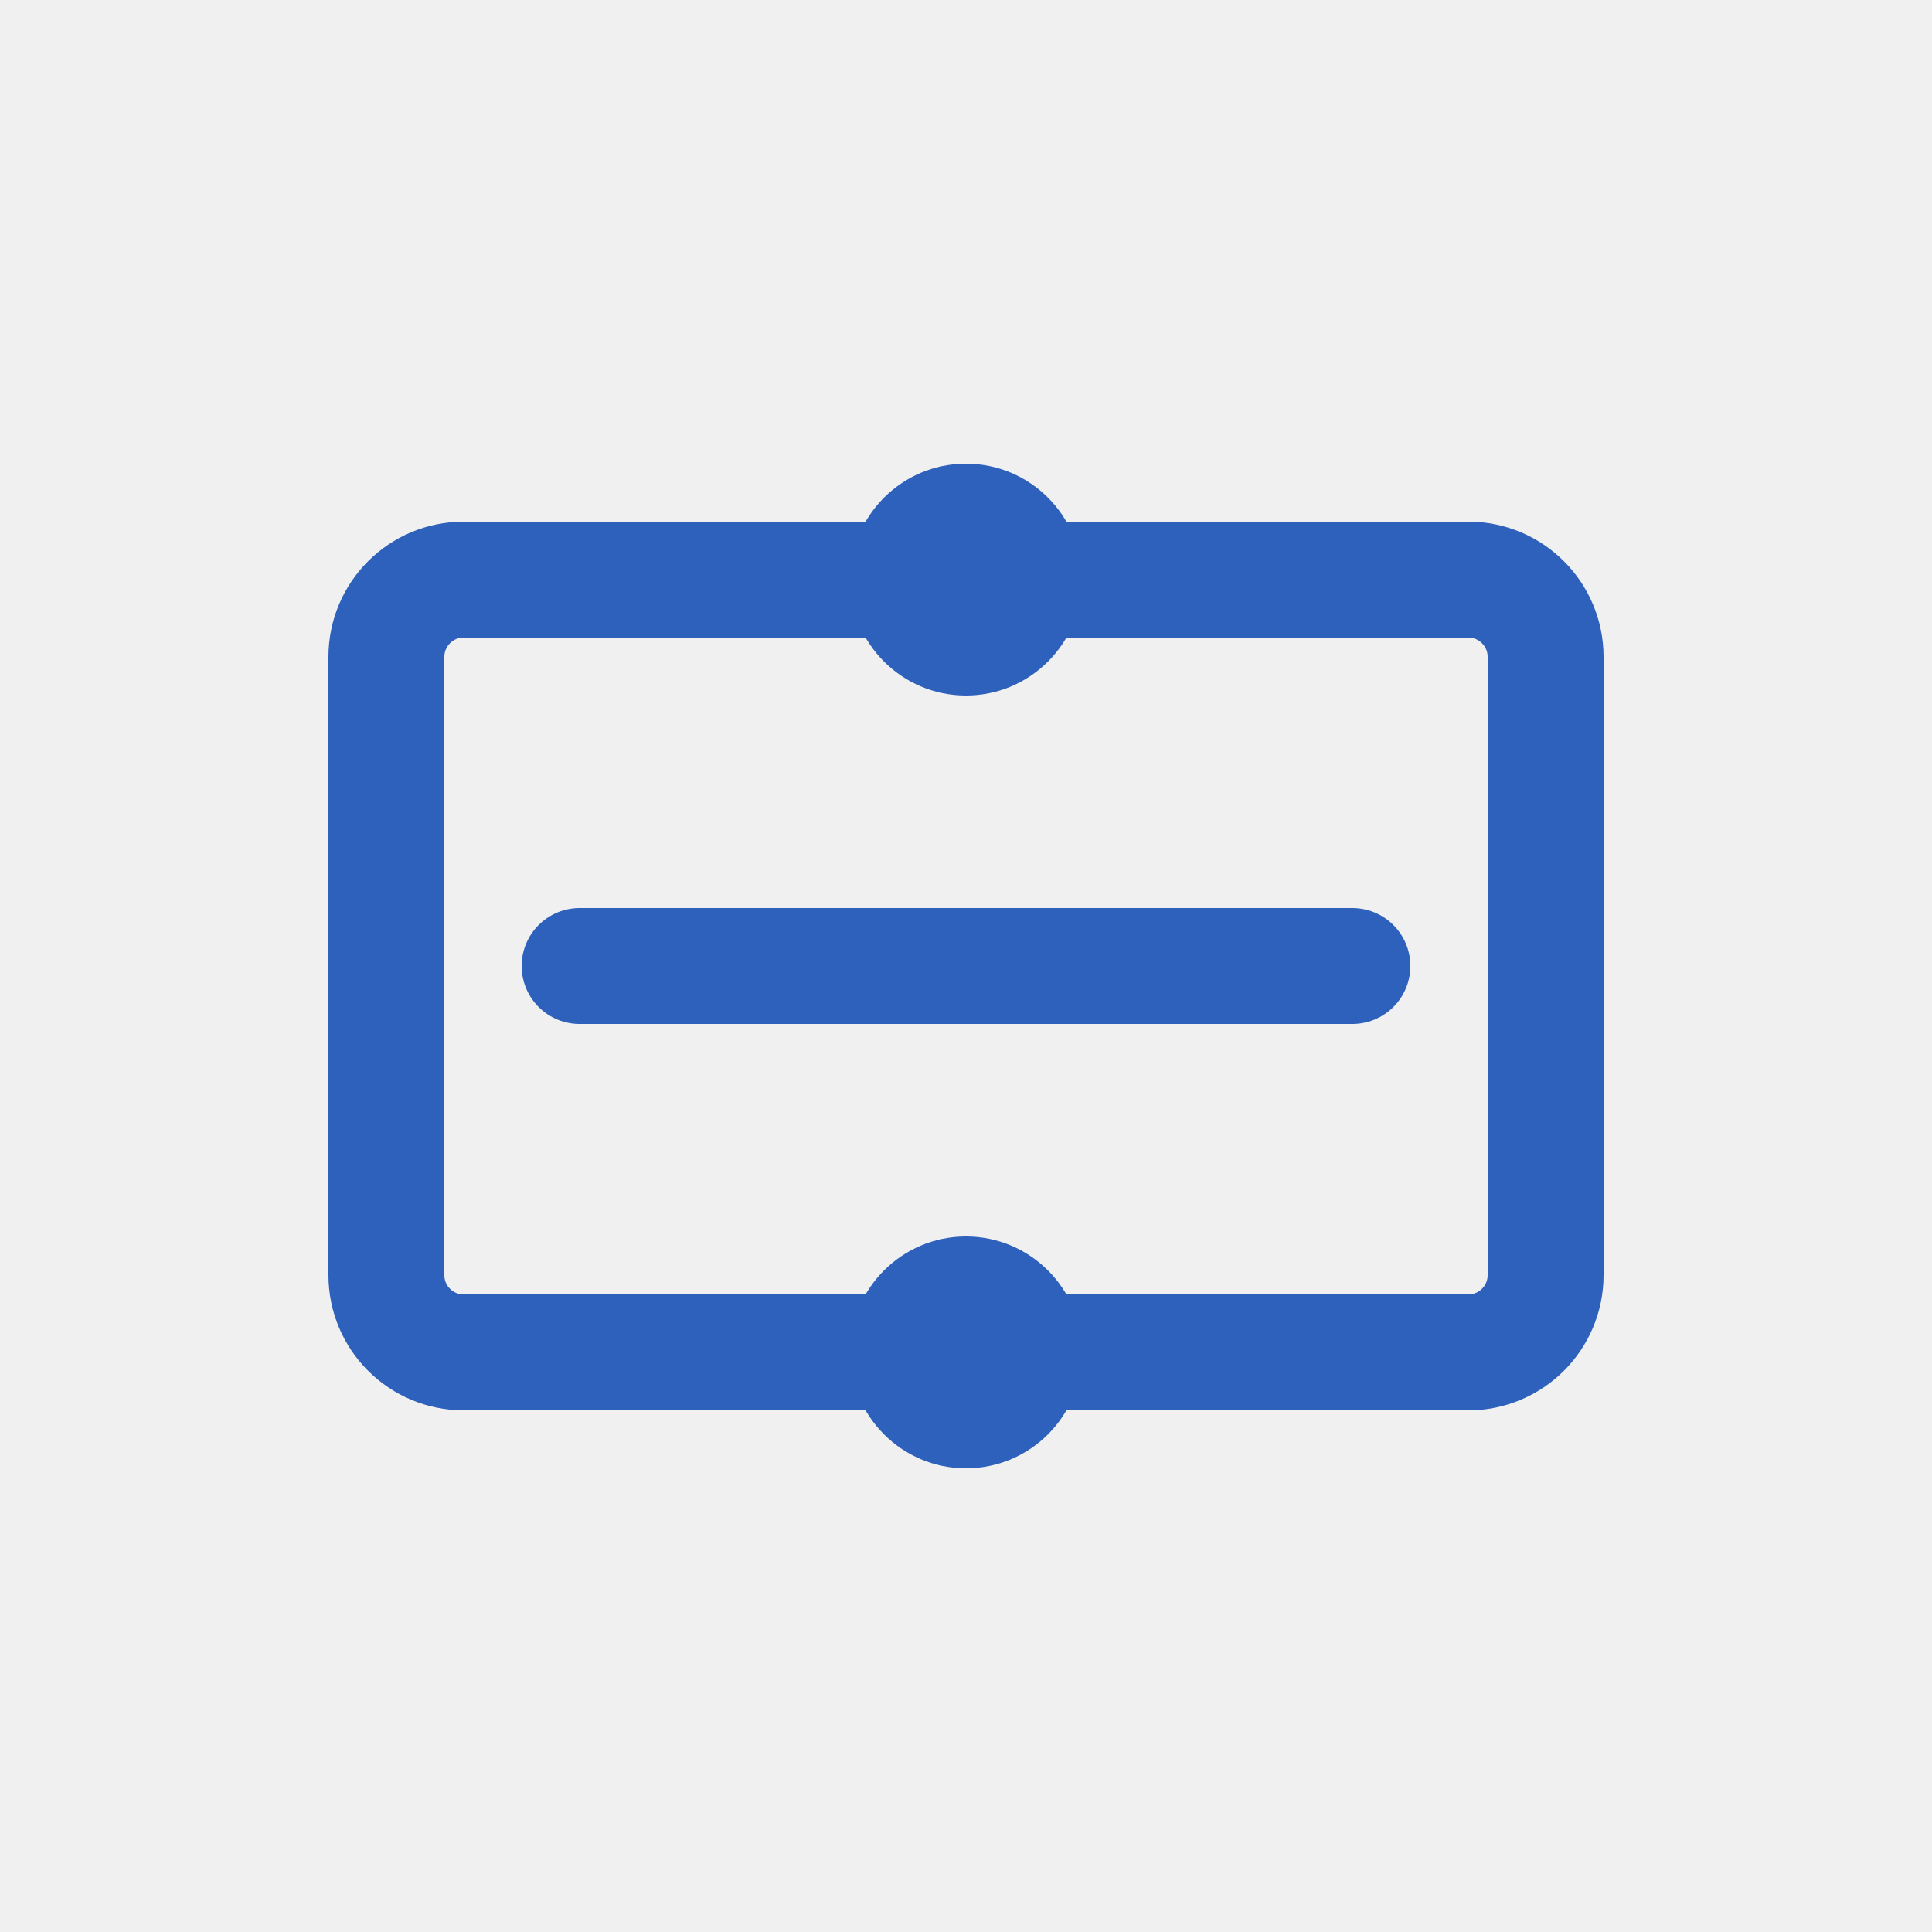
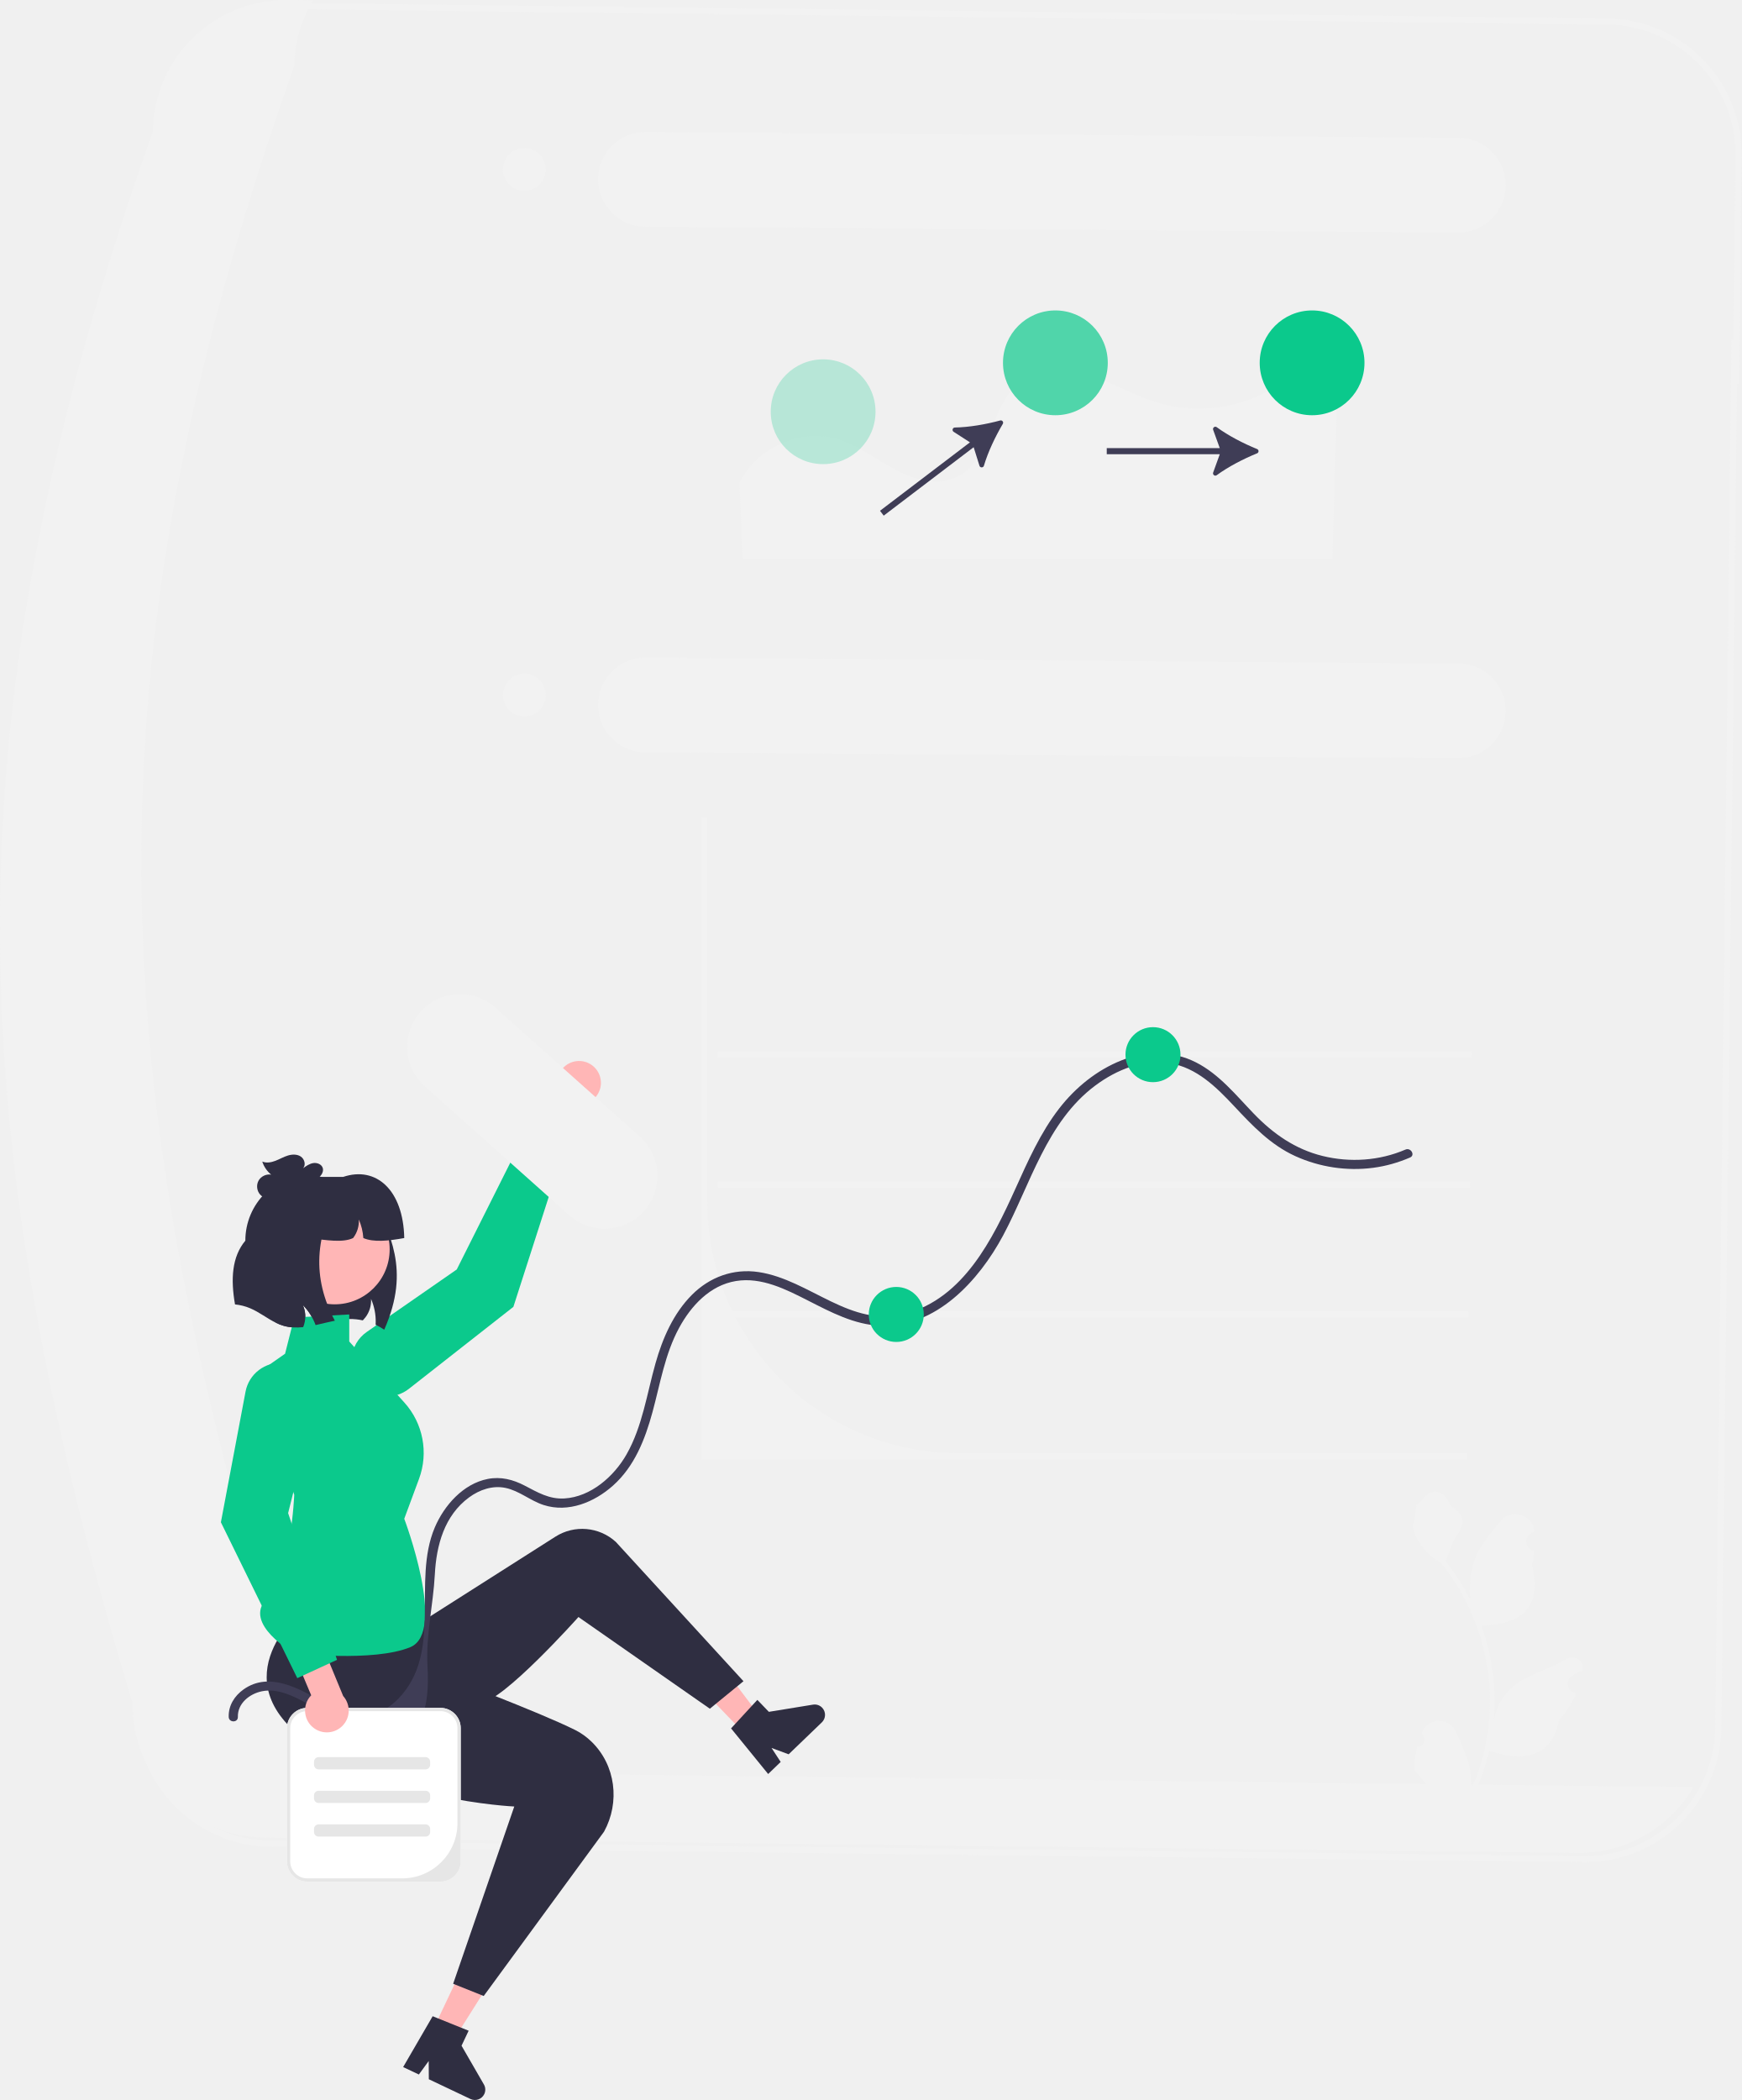
- <svg xmlns="http://www.w3.org/2000/svg" viewBox="0 0 100 100">
-   <rect x="20" y="30" width="60" height="40" rx="4" fill="none" stroke="#2e61bc" stroke-width="6" />
-   <line x1="30" y1="50" x2="70" y2="50" stroke="#2e61bc" stroke-width="6" stroke-linecap="round" />
-   <circle cx="50" cy="30" r="6" fill="#2e61bc" />
-   <circle cx="50" cy="70" r="6" fill="#2e61bc" />
+ <svg xmlns="http://www.w3.org/2000/svg" width="569.914" height="687.104" viewBox="0 0 569.914 687.104">
+   <path fill="#f2f2f2" d="M518.768,609.272c-.162,0-.325-.001-.488-.003l-429.961-5.021c-24.438-.315-44.122-20.409-43.95-44.826C14.015,458.729,.641,379.437,1.006,302.346,1.388,221.883,17.286,140.034,51.034,44.779,51.426,20.525,71.313,.996,95.541,.996c.157,0,.313,.001,.47,.002l429.962,5.03c24.494,.316,44.204,20.494,43.938,44.98v.001l-.87,74.579-.646,.007-5.133,439.734c-.314,24.33-20.228,43.941-44.493,43.941ZM95.54,2.996c-23.193,0-42.219,18.736-42.509,41.975l-.002,.166-.056,.156C-11.474,227.12-13.213,361.545,46.329,558.99l.044,.146-.001,.153c-.244,23.386,18.585,42.657,41.973,42.959l429.959,5.021c.155,.002,.311,.003,.466,.003,23.174,0,42.192-18.729,42.492-41.966l4.74-405.839,.021-1.999,.55-46.405,.638-.005,.702-60.071c.254-23.385-18.571-42.656-41.962-42.958L95.989,2.998c-.148-.001-.301-.002-.449-.002Z" />
+   <polygon fill="#f2f2f2" points="480.571 429.078 480.541 431.078 234.941 431.078 234.941 429.078 480.571 429.078" />
+   <polygon fill="#f2f2f2" points="481.061 386.578 481.041 388.578 234.941 388.578 234.941 386.578 481.061 386.578" />
+   <polygon fill="#f2f2f2" points="481.561 344.078 481.541 346.078 234.941 346.078 234.941 344.078 481.561 344.078" />
+   <path fill="#f2f2f2" d="M480.021,475.478l-.02,2H229.461v-209.9l2,.02v125.61c0,12.86,2.95,25.03,8.21,35.87,.33,.67,.66,1.34,1.01,2,13.7,26.38,41.28,44.4,73.06,44.4h166.28Z" />
+   <path fill="#f2f2f2" d="M132.582,579.828c-23.992-.308-43.207-19.977-42.954-43.97C32.488,346.381,28.909,211.637,96.282,21.539c.135-7.565,2.265-14.96,6.176-21.437L93.998,.002c-23.992-.253-43.663,18.962-43.971,42.954C-17.346,233.055-13.768,367.798,43.373,557.275c-.254,23.993,18.962,43.663,42.954,43.97l429.961,5.026c15.547,.129,29.97-8.082,37.795-21.517l-421.5-4.927Z" isolation="isolate" />
+   <path fill="#ffb6b6" d="M196.557,353.239c.686,4.305-2.824,8.318-7.181,8.194l-14.461,32.593-9.999-1.783,17.459-38.586c.285-3.213,2.727-5.936,6.058-6.432,3.904-.582,7.541,2.11,8.124,6.015Z" />
+   <path fill="#0bc98c" d="M118.289,453.374l0,0c4.127,4.269,10.813,4.728,15.484,1.063l34.215-26.84,16.952-52.716-12.325-5.701-23.156,46.182-29.447,20.436c-5.87,4.074-6.691,12.438-1.724,17.576Z" />
+   <path fill="#2f2e41" d="M125.731,435.068c-.89-.61-1.84-1.15-2.82-1.61,.02-.26,.03-.53,.03-.79,.05-2.63-.47-5.26-1.53-7.67,.14,2.12-.51,4.28-1.79,5.97-.22,.3-.46,.58-.72,.85-.07,.07-.14,.14-.21,.2-1.41-.32-2.87-.47-4.32-.45-1.61,.03-3.21,.25-4.8,.56-1.99,.38-3.97,.91-5.95,1.35-.12,.03-.23,.05-.35,.08-.91-2.47-2.34-4.73-4.2-6.59,.89,1.92,1.07,4.17,.49,6.21-.1,.36-.22,.71-.37,1.05-2.16,.22-4.32,.16-6.39-.44-.88-.25-1.71-.59-2.52-.99-2.86-1.4-5.44-3.48-8.39-4.73-1.59-.68-3.27-1.1-4.99-1.27-1.44-8.25-1.04-15.57,3.38-20.86,0-12.07,9.79-21.86,21.86-21.86l10.02,3.48,10.12,3.52c4.76,12.7,12.33,23.88,3.45,43.99Z" />
+   <g>
+     <polygon fill="#ffb6b6" points="141.863 663.714 148.717 666.964 164.796 641.485 154.68 636.688 141.863 663.714" />
+     <path fill="#2f2e41" d="M158.342,682.018l-7.319-12.678,2.326-4.905-2.421-.979-7.51-3.021-1.839-.745-9.66,16.638,5.144,2.435,3.218-4.418,.042,5.968,13.627,6.464c1.694,.802,3.718,.075,4.518-1.612,.477-1.006,.43-2.181-.126-3.147Z" />
+   </g>
+   <g>
+     <polygon fill="#ffb6b6" points="243.084 566.672 248.551 561.414 230.417 537.353 222.348 545.115 243.084 566.672" />
+     <path fill="#2f2e41" d="M266.037,557.744l-14.449,2.355-3.763-3.912-1.773,1.917-5.485,5.954-1.348,1.456,12.139,14.926,4.099-3.948-2.992-4.574,5.596,2.074,10.871-10.455c1.35-1.3,1.387-3.451,.092-4.796-.772-.803-1.888-1.175-2.988-.996Z" />
+   </g>
+   <path fill="#2f2e41" d="M127.281,523.078l-27-6,.181,8.215s-28.181,21.785-2.181,42.785,70,23,70,23l-20,58,10,4,39.373-53.768c5.302-9.64,3.803-21.786-4.095-29.445-1.528-1.481-3.278-2.787-5.278-3.787-12-6-44-18-44-18l-16-16-1-9Z" />
+   <path fill="#2f2e41" d="M126.281,538.078l55.456-35.29c6.223-3.96,14.327-3.258,19.776,1.714l41.768,45.577-11,9-43-30s-25,28-32,28-31-19-31-19Z" />
+   <path fill="#0bc98c" d="M96.281,540.929s-17.032-9.654-9.016-17.827c8.016-8.173,9.016-34.016,9.016-34.016l-13-39.157,10-7,3-11.85,18-1v8.85l18.031,19.963c6.128,6.784,7.978,16.411,4.803,24.983l-4.835,13.053s14,37,2,42-38,2-38,2Z" />
+   <path fill="#f2f2f2" d="M186.358,397.701l-47.297-42.208c-7.144-6.335-7.8-17.262-1.465-24.406,6.335-7.144,17.262-7.8,24.406-1.465l.081,.073,47.297,42.208c7.104,6.38,7.691,17.311,1.311,24.415-6.351,7.072-17.221,7.69-24.333,1.384Z" isolation="isolate" />
+   <circle cx="109.525" cy="408.787" r="17.979" fill="#ffb6b6" />
+   <path fill="#2f2e41" d="M118.891,405.078c-.13-2.09-.64-4.16-1.48-6.08,.14,2.12-.51,4.28-1.79,5.97-.03,.04-.06,.07-.08,.11-3.305,1.605-8.877,.697-14.26,0v-20h11c10.8-3.64,19.69,4.28,20,20-5.181,.938-10.038,1.452-13.39,0Z" />
+   <path fill="#2f2e41" d="M109.571,432.128c-1.99,.38-3.97,.91-5.95,1.35-.12,.03-.23,.05-.35,.08-.91-2.47-2.34-4.73-4.2-6.59,.89,1.92,1.07,4.17,.49,6.21-.1,.36-.22,.71-.37,1.05-2.16,.22-4.32,.16-6.39-.44-.88-.25-1.71-.59-2.52-.99v-42.72h21c-8.15,13.88-9.31,27.88-1.71,42.05Z" />
+   <path fill="#2f2e41" d="M105.603,382.131c-.384-1.202-1.847-1.774-3.093-1.581s-2.32,.954-3.342,1.693c.996-1.084,.489-2.995-.73-3.821-1.219-.825-2.848-.768-4.254-.336s-2.688,1.196-4.062,1.723-2.94,.807-4.301,.247c.53,1.666,1.554,3.172,2.909,4.277-1.603-.28-3.341,.551-4.128,1.975-.788,1.424-.568,3.338,.521,4.547,1.251,1.388,3.366,1.713,5.183,1.277,1.817-.436,3.407-1.507,4.938-2.576,1.532-1.07,3.087-2.177,4.879-2.704l-5.891,3.706c3.009-1.254,5.928-2.722,8.728-4.391,.749-.446,1.504-.92,2.051-1.598,.547-.678,.858-1.608,.593-2.438Z" />
+   <path fill="#3f3d56" d="M77.839,561.771c-.136-4.441,3.839-7.591,7.902-8.405,5.163-1.035,10.433,1.627,14.808,4.046,7.817,4.323,16.887,.036,25.24,5.285,12.33,7.747,14.877-3.857,14.1-17.558-.573-10.104,1.875-20.028,2.396-29.968,.502-9.572,3.109-19.298,11.224-25.245,3.407-2.496,7.651-3.974,11.881-3.098,4.518,.936,8.128,4.183,12.481,5.596,8.102,2.631,16.623-.919,22.698-6.332,7.067-6.296,10.517-15.151,12.946-24.082,2.518-9.26,4.056-18.955,8.672-27.486,3.939-7.279,10.128-13.998,18.656-15.386,8.357-1.36,16.363,2.736,23.576,6.405,7.423,3.776,15.097,7.867,23.601,8.219,18.225,.754,32.303-14.751,40.201-29.494,9.015-16.828,14.242-37.247,30.258-49.143,6.884-5.113,15.619-8.683,24.316-7.251,8.79,1.448,15.212,7.824,21.049,14.055,5.979,6.383,11.916,12.671,20.018,16.347,7.95,3.608,16.833,4.959,25.493,3.816,4.183-.552,8.184-1.698,12.054-3.369,1.768-.764,.241-3.349-1.514-2.59-8.487,3.666-18.147,4.301-27.101,2.095-8.996-2.217-16.165-7.249-22.517-13.836-5.816-6.031-11.284-12.898-18.891-16.773-7.696-3.92-16.519-3.821-24.462-.657-8.053,3.207-15.03,8.88-20.32,15.701-6.146,7.923-10.232,17.21-14.34,26.286-7.425,16.406-16.944,35.779-35.94,40.878-17.986,4.828-31.294-11.088-48.072-13.614-8.248-1.242-16.054,1.614-21.895,7.505-6.047,6.099-9.542,14.166-11.852,22.315-2.829,9.985-4.286,20.68-9.482,29.822-4.107,7.227-11.714,13.929-20.359,14.43-4.952,.287-8.744-1.998-12.976-4.205-3.816-1.99-7.8-3.015-12.088-2.178-8.032,1.568-14.273,8.665-17.34,15.901-7.566,17.848,2.853,40.784-11.959,56.046-2.707,2.789-6.179,4.887-10.1,5.314-5.252,.572-10.163-1.873-14.616-4.353-7.691-4.284-17.428-10.013-25.857-4.067-2.991,2.11-5.004,5.295-4.89,9.027,.059,1.926,3.059,1.934,3,0h0Z" />
+   <circle cx="377.281" cy="345.078" r="9" fill="#0bc98c" />
+   <circle cx="293.281" cy="430.078" r="9" fill="#0bc98c" />
+   <g>
+     <path fill="#f2f2f2" d="M241.963,157.986c5.519-11.454,19.838-17.833,32.045-14.276,6.876,2.004,12.644,6.608,18.967,9.973,6.323,3.365,14.167,5.454,20.527,2.161,10.932-5.661,10.266-22.562,19.775-30.382,6.329-5.205,15.616-4.961,23.439-2.521,7.823,2.44,14.976,6.748,22.85,9.019,14.652,4.226,31.312,.672,42.964-9.164,.117-.098,.231-.197,.345-.297,5.769-5.082,14.808-.894,14.597,6.791l-1.475,53.594H242.996l-1.032-24.896Z" />
+     <path fill="#3f3d56" d="M411.345,148.328c.636-.258,.636-1.149-0-1.407-4.437-1.8-9.406-4.362-13.203-7.149-.608-.446-1.42,.169-1.164,.878l2.161,5.974h-36.984v2h36.984l-2.162,5.977c-.257,.709,.556,1.324,1.164,.878,3.797-2.787,8.766-5.35,13.204-7.151Z" />
+     <path fill="#3f3d56" d="M328.139,138.696c.35-.59-.19-1.3-.852-1.12-4.621,1.254-10.127,2.223-14.837,2.304-.754,.013-1.028,.994-.395,1.404l5.338,3.446-29.435,22.392,1.211,1.592,29.435-22.392,1.898,6.065c.225,.72,1.244,.717,1.458-.006,1.335-4.517,3.738-9.566,6.179-13.685Z" />
+     <circle cx="429.346" cy="118.717" r="17.143" fill="#0bc98c" />
+     <circle cx="345.346" cy="118.717" r="17.143" fill="#0bc98c" opacity=".7" />
+     <circle cx="269.346" cy="134.717" r="17.143" fill="#0bc98c" opacity=".25" />
+   </g>
+   <g>
+     <path fill="#f2f2f2" d="M477.307,217.075l-265.993-1.906c-8.55-.061-15.549,6.839-15.611,15.389-.061,8.55,6.839,15.549,15.389,15.611l265.993,1.906c8.55,.061,15.549-6.839,15.611-15.389,.061-8.55-6.839-15.549-15.389-15.611Z" />
+     <circle cx="171.577" cy="227.433" r="7" fill="#f2f2f2" />
+   </g>
+   <g>
+     <path fill="#f2f2f2" d="M477.307,45.075l-265.993-1.906c-8.55-.061-15.549,6.839-15.611,15.389-.061,8.55,6.839,15.549,15.389,15.611l265.993,1.906c8.55,.061,15.549-6.839,15.611-15.389,.061-8.55-6.839-15.549-15.389-15.611Z" />
+     <circle cx="171.577" cy="55.433" r="7" fill="#f2f2f2" />
+   </g>
+   <g>
+     <path fill="#fff" d="M144.114,615.652h-43.565c-3.662,0-6.641-2.979-6.641-6.641v-43.565c0-3.662,2.979-6.641,6.641-6.641h43.565c3.662,0,6.641,2.979,6.641,6.641v43.565c0,3.662-2.979,6.641-6.641,6.641Z" />
+     <path fill="#e6e6e6" d="M144.114,615.652h-43.565c-3.662,0-6.641-2.979-6.641-6.641v-43.565c0-3.662,2.979-6.641,6.641-6.641h43.565c3.662,0,6.641,2.979,6.641,6.641v43.565c0,3.662-2.979,6.641-6.641,6.641Zm-43.565-55.784c-3.081,0-5.578,2.498-5.578,5.578v43.565c0,3.081,2.498,5.578,5.578,5.578h31.047c9.994,0,18.096-8.102,18.096-18.096v-31.047c0-3.081-2.498-5.578-5.578-5.578h-43.565Z" />
+   </g>
+   <path fill="#f2f2f2" d="M463.745,571.485c2.066,.129,3.208-2.437,1.645-3.933l-.155-.618c.02-.05,.041-.099,.062-.148,2.089-4.982,9.17-4.947,11.241,.042,1.839,4.428,4.179,8.864,4.756,13.546,.258,2.067,.142,4.172-.316,6.2,4.308-9.411,6.575-19.687,6.575-30.021,0-2.597-.142-5.193-.433-7.783-.239-2.119-.568-4.224-.995-6.31-2.306-11.277-7.299-22.018-14.5-30.99-3.462-1.892-6.349-4.851-8.093-8.397-.626-1.279-1.117-2.655-1.35-4.056,.394,.052,1.486-5.949,1.188-6.317,.549-.833,1.532-1.247,2.131-2.06,2.982-4.043,7.091-3.337,9.236,2.157,4.582,2.313,4.627,6.148,1.815,9.837-1.789,2.347-2.035,5.522-3.604,8.035,.162,.207,.329,.407,.491,.614,2.961,3.798,5.522,7.88,7.681,12.169-.61-4.766,.291-10.508,1.826-14.21,1.748-4.217,5.025-7.769,7.91-11.415,3.466-4.379,10.573-2.468,11.184,3.083,.006,.054,.012,.107,.017,.161-.429,.242-.848,.499-1.259,.77-2.339,1.547-1.531,5.174,1.241,5.602l.063,.01c-.155,1.544-.42,3.074-.807,4.579,3.702,14.316-4.29,19.53-15.701,19.764-.252,.129-.497,.258-.749,.381,1.156,3.255,2.08,6.594,2.764,9.979,.614,2.99,1.04,6.013,1.279,9.049,.297,3.83,.271,7.68-.052,11.503l.019-.136c.82-4.211,3.107-8.145,6.427-10.87,4.946-4.063,11.933-5.559,17.268-8.824,2.568-1.572,5.859,.459,5.411,3.437l-.022,.143c-.794,.323-1.569,.698-2.319,1.117-.429,.242-.848,.499-1.259,.77-2.339,1.547-1.531,5.174,1.241,5.602l.063,.01c.045,.006,.084,.013,.129,.019-1.363,3.236-3.262,6.239-5.639,8.829-2.315,12.497-12.256,13.683-22.89,10.044h-.006c-1.163,5.064-2.861,10.011-5.044,14.726h-18.02c-.065-.2-.123-.407-.181-.607,1.666,.103,3.346,.006,4.986-.297-1.337-1.641-2.674-3.294-4.011-4.935-.032-.032-.058-.065-.084-.097-.678-.84-1.363-1.673-2.041-2.512l-0-.001c-.042-2.578,.267-5.147,.879-7.64l.001-0Z" />
+   <path fill="#ffb6b6" d="M102.887,565.545c-3.606-2.449-4.127-7.754-1.053-10.844l-13.846-32.859,8.147-6.064,16.159,39.148c2.146,2.408,2.458,6.052,.538,8.82-2.249,3.244-6.703,4.05-9.947,1.8Z" />
+   <path fill="#0bc98c" d="M92.694,445.946h-0c-5.917-.493-11.249,3.566-12.35,9.4l-8.063,42.732,25,51,13-6-16-48,8.693-34.773c1.733-6.932-3.159-13.766-10.28-14.359Z" />
+   <path fill="#e6e6e6" d="M104.255,574.922c-.827,0-1.5,.673-1.5,1.5v1c0,.827,.673,1.5,1.5,1.5h35c.827,0,1.5-.673,1.5-1.5v-1c0-.827-.673-1.5-1.5-1.5h-35Z" />
+   <path fill="#e6e6e6" d="M104.255,585.922c-.827,0-1.5,.673-1.5,1.5v1c0,.827,.673,1.5,1.5,1.5h35c.827,0,1.5-.673,1.5-1.5v-1c0-.827-.673-1.5-1.5-1.5h-35Z" />
+   <path fill="#e6e6e6" d="M104.255,596.922c-.827,0-1.5,.673-1.5,1.5v1c0,.827,.673,1.5,1.5,1.5h35c.827,0,1.5-.673,1.5-1.5v-1c0-.827-.673-1.5-1.5-1.5h-35Z" />
</svg>
